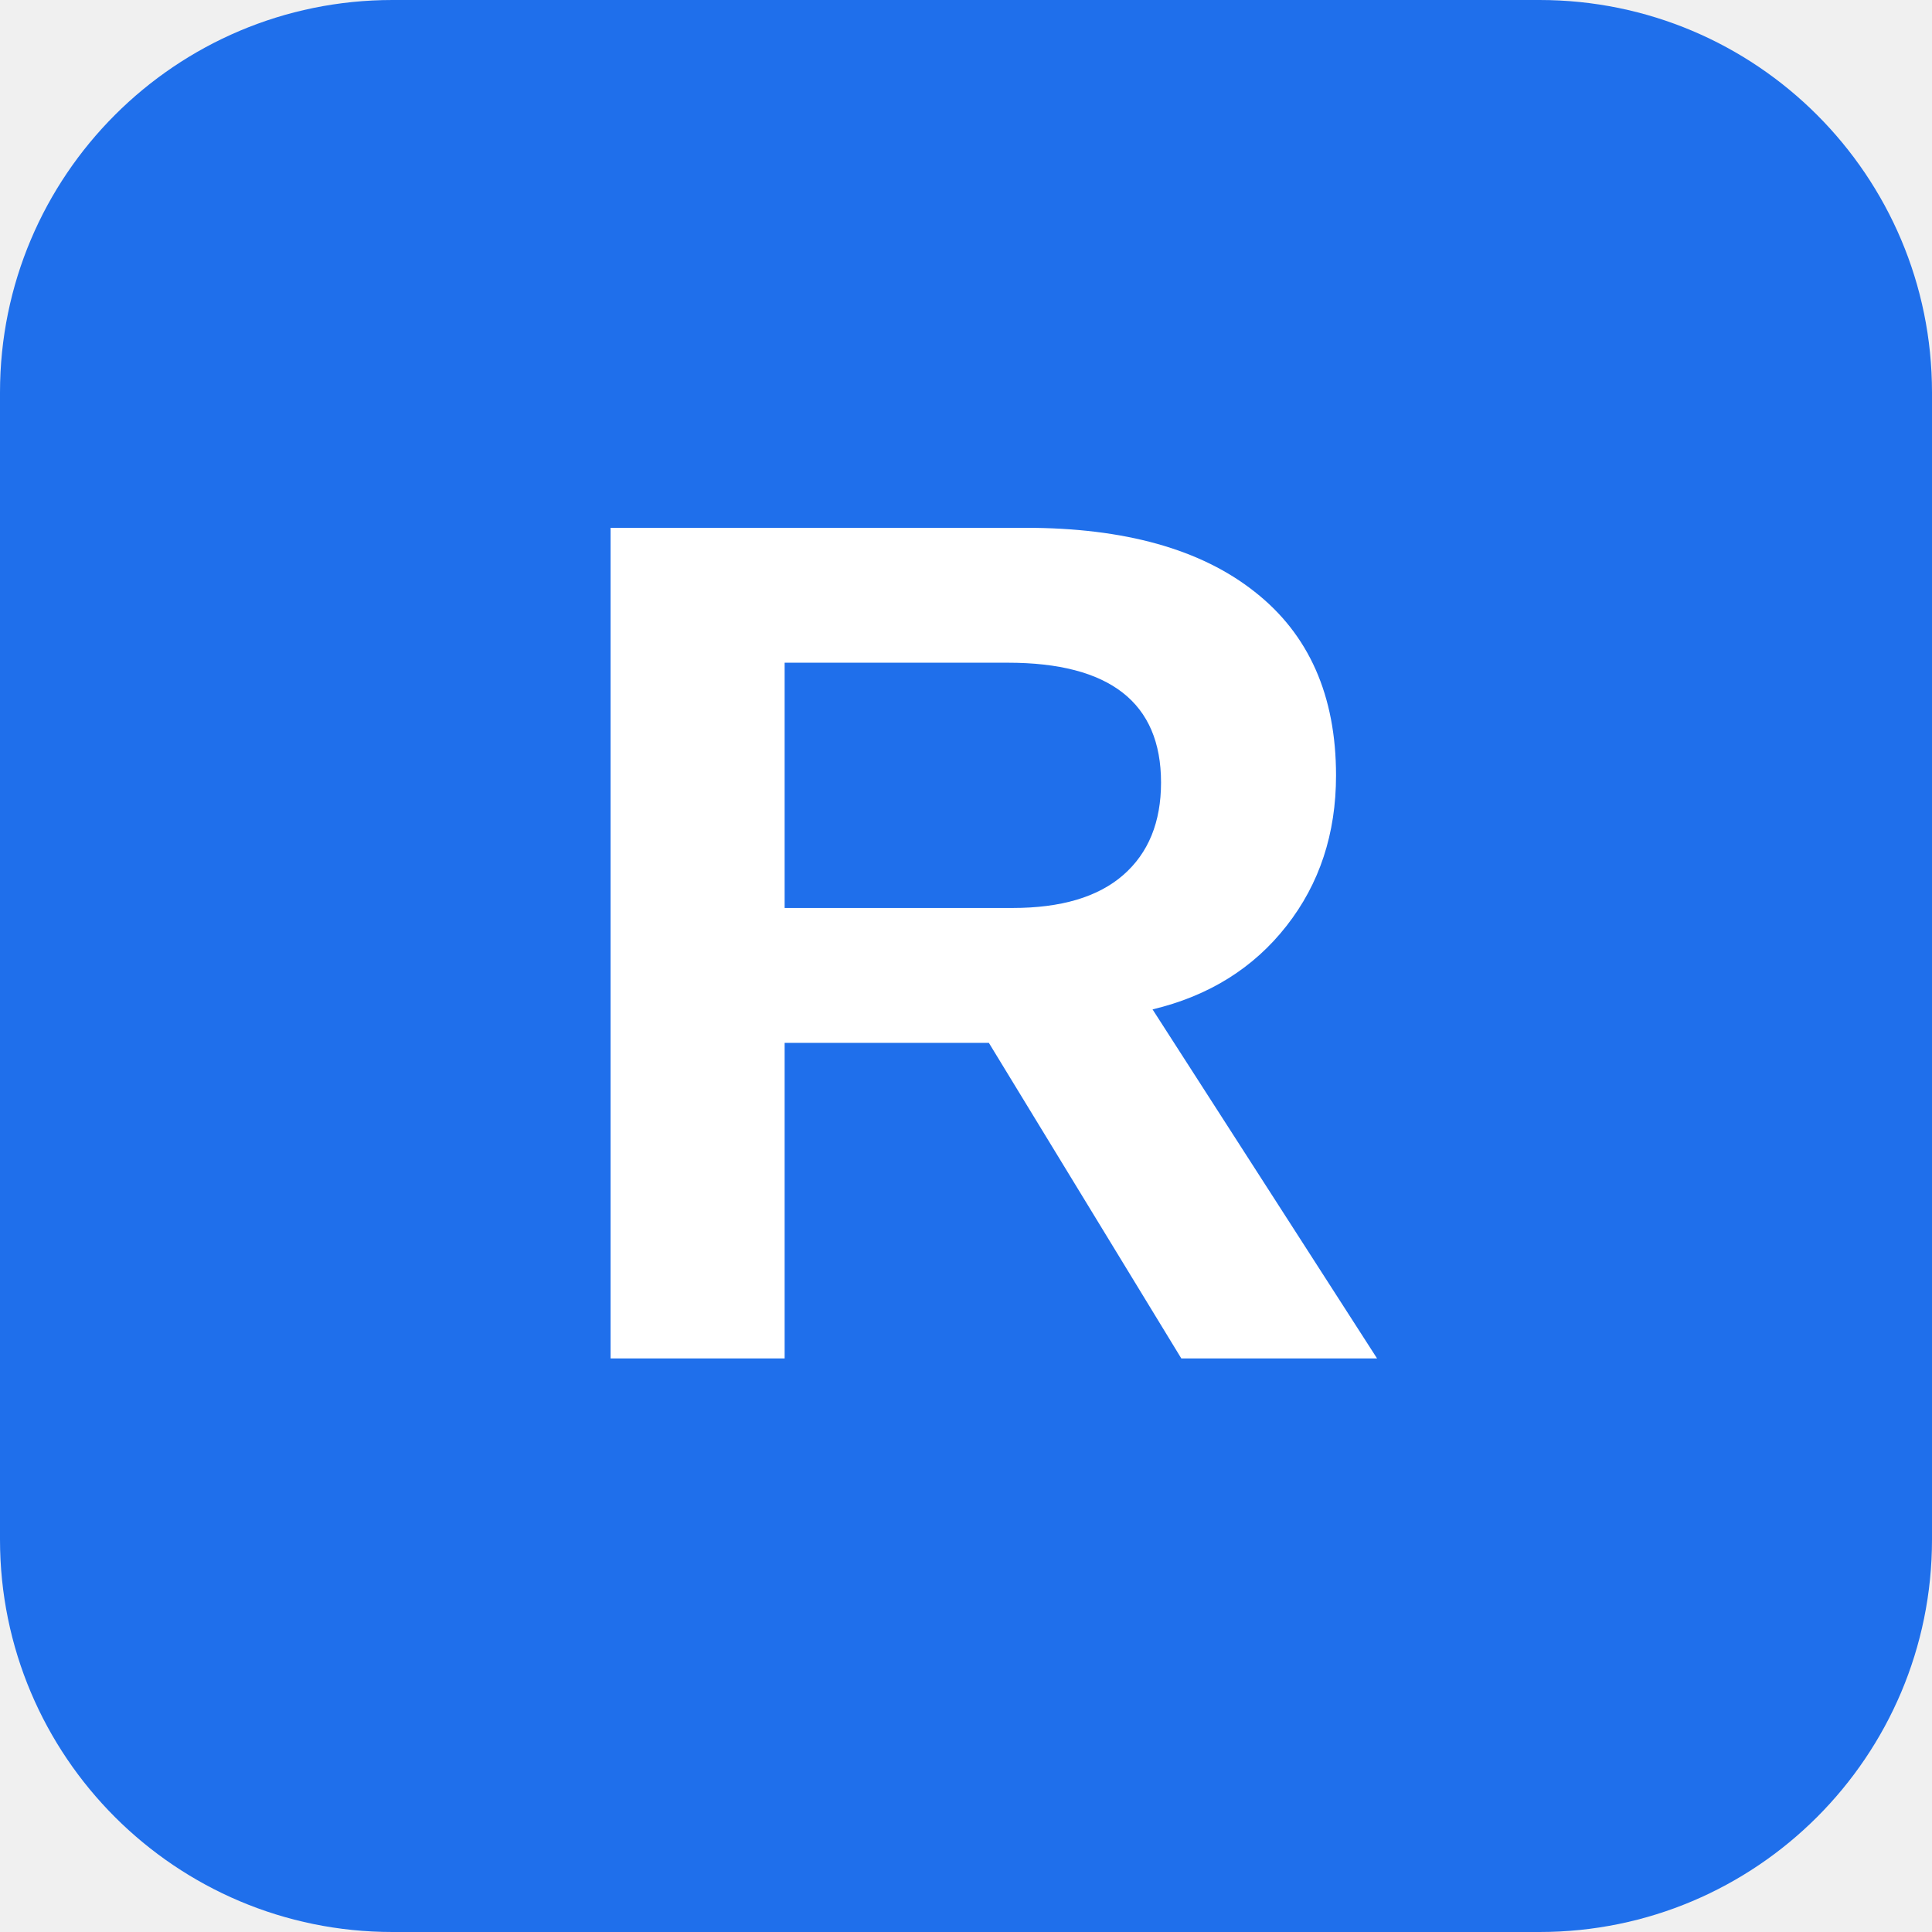
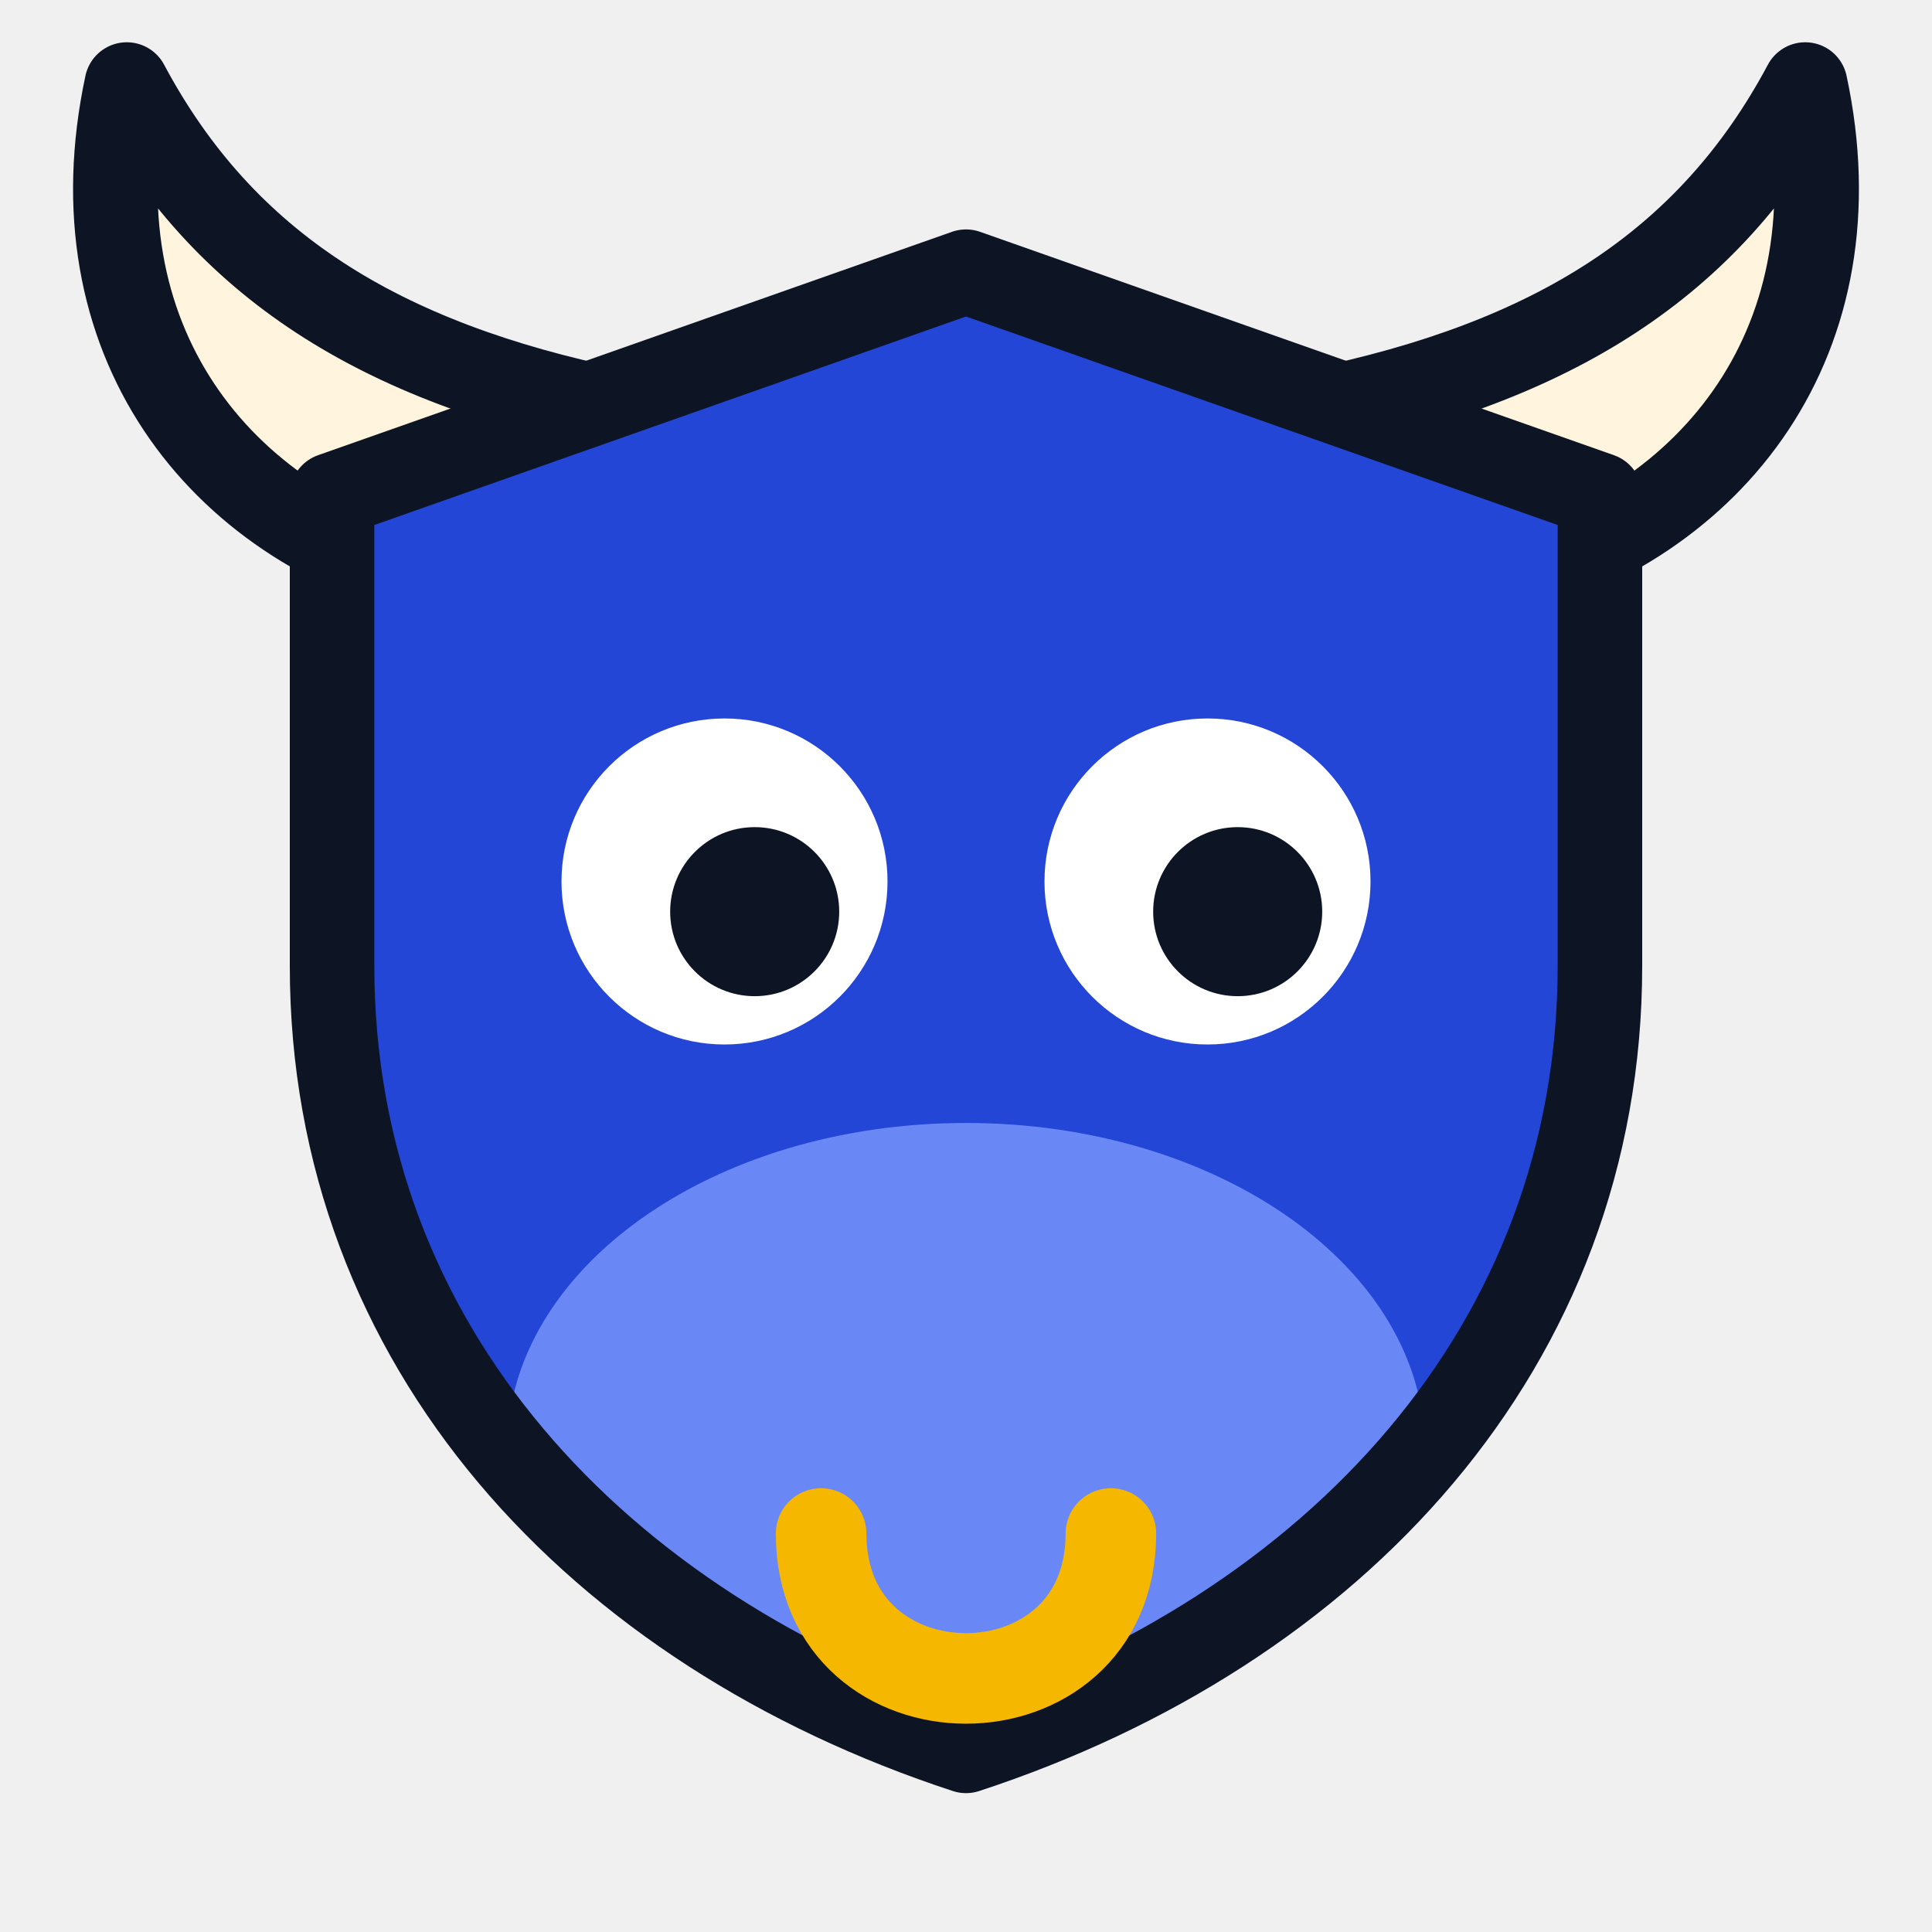
- <svg xmlns="http://www.w3.org/2000/svg" viewBox="0 0 64 64">
-   <rect width="64" height="64" rx="13" fill="#1f6feb" />
-   <text x="32" y="45" font-family="Arial, Helvetica, sans-serif" font-size="40" font-weight="700" fill="#fff" text-anchor="middle">R</text>
+ <svg xmlns="http://www.w3.org/2000/svg" viewBox="0 0 32 32" width="64" height="64" role="img" aria-label="RektBull">
+   <defs>
+     <clipPath id="m">
+       <path d="M16 4.5 L26.5 8.2 V16 C26.5 22.3 22.1 27 16 29 C9.9 27 5.5 22.3 5.5 16 V8.2 Z" />
+     </clipPath>
+   </defs>
+   <path d="M7.2 9.6 C3.6 8.7 1.2 5.6 2.1 1.4 C3.7 4.4 6.3 6 10.2 6.8 Z" fill="#fff4dd" stroke="#0d1424" stroke-width="1.4" stroke-linejoin="round" />
+   <path d="M24.8 9.6 C28.4 8.7 30.8 5.6 29.9 1.4 C28.3 4.4 25.7 6 21.8 6.8 Z" fill="#fff4dd" stroke="#0d1424" stroke-width="1.4" stroke-linejoin="round" />
+   <path d="M16 4.5 L26.5 8.2 V16 C26.5 22.3 22.1 27 16 29 C9.9 27 5.5 22.3 5.5 16 V8.2 Z" fill="#2346d6" />
+   <ellipse cx="16" cy="24" rx="7.6" ry="5.4" fill="#6a88f5" clip-path="url(#m)" />
+   <path d="M16 4.5 L26.5 8.2 V16 C26.5 22.3 22.1 27 16 29 C9.9 27 5.5 22.3 5.5 16 V8.2 Z" fill="none" stroke="#0d1424" stroke-width="1.4" stroke-linejoin="round" />
+   <circle cx="12" cy="14.6" r="2.7" fill="#fff" />
+   <circle cx="20" cy="14.6" r="2.7" fill="#fff" />
+   <circle cx="12.5" cy="15.1" r="1.4" fill="#0d1424" />
+   <circle cx="20.5" cy="15.1" r="1.4" fill="#0d1424" />
+   <path d="M13.6 25.4 C13.6 28.6 18.4 28.6 18.4 25.4" fill="none" stroke="#f5b700" stroke-width="1.5" stroke-linecap="round" />
</svg>
